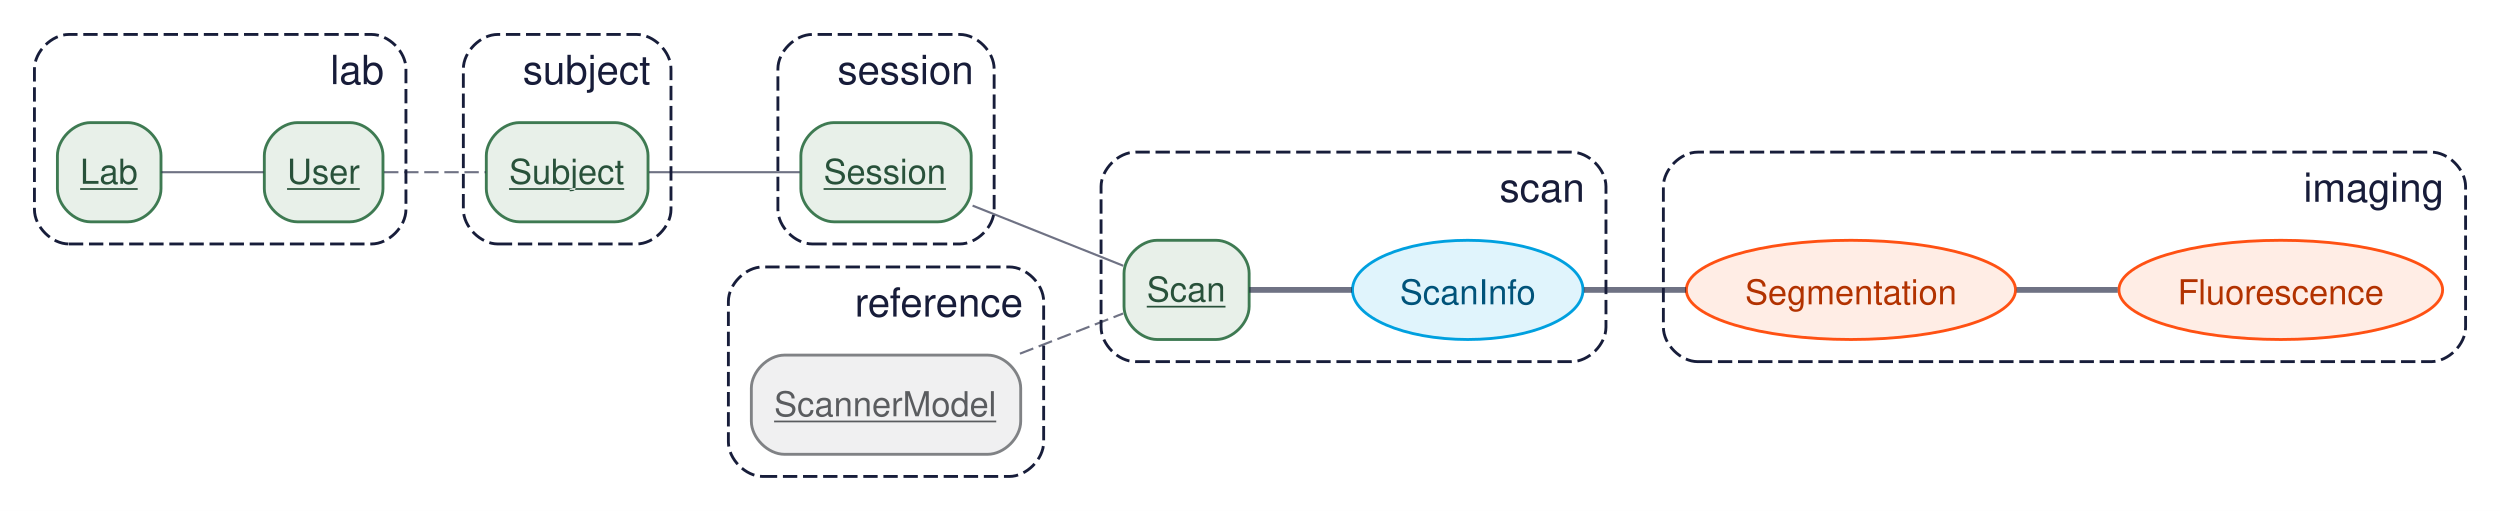
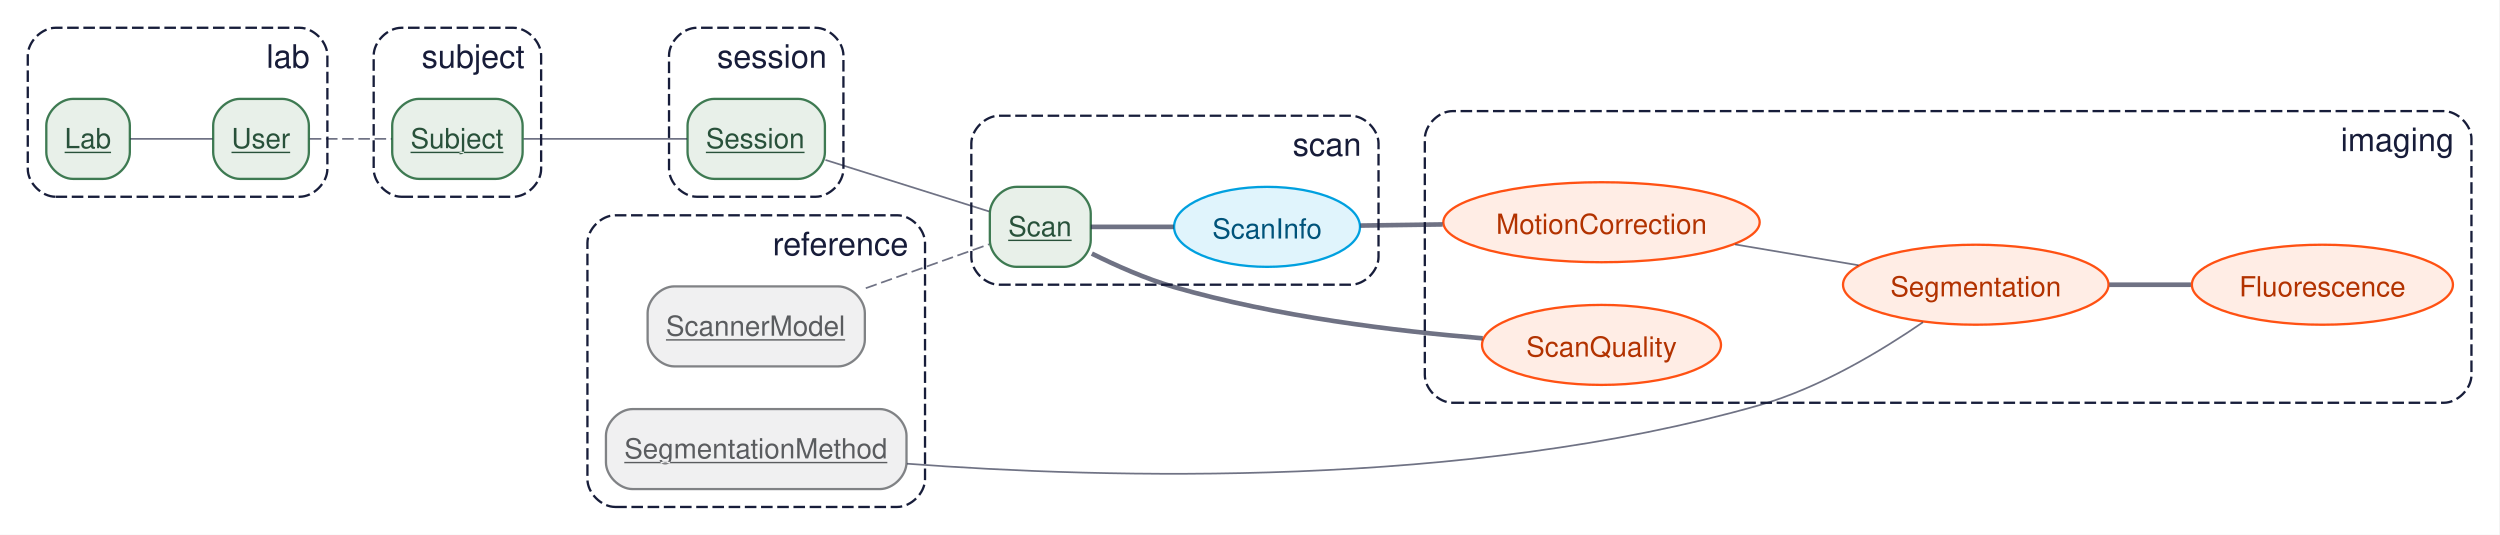
- <svg xmlns="http://www.w3.org/2000/svg" xmlns:xlink="http://www.w3.org/1999/xlink" width="871pt" height="178pt" viewBox="0.00 0.00 871.00 178.00">
+ <svg xmlns="http://www.w3.org/2000/svg" xmlns:xlink="http://www.w3.org/1999/xlink" width="1080pt" height="231pt" viewBox="0.00 0.00 1080.00 231.00">
  <style>
@media (prefers-color-scheme: dark) {
  svg { background-color: #161A21; }
  polygon[fill="white"] { fill: #161A21; }
  [fill="#fffde7"] { fill: #3A3620; }
  [stroke="#c9bc5b"] { stroke: #C9BC5B; }
  [fill="#6b6420"] { fill: #EBE3A0; }
  [fill="#e8f0e9"] { fill: #16281F; }
  [stroke="#3e7a52"] { stroke: #6BBF94; }
  [fill="#28513a"] { fill: #BCE6CF; }
  [fill="#f0f0f1"] { fill: #242832; }
  [stroke="#808285"] { stroke: #9DA0A4; }
  [fill="#5a5c5f"] { fill: #C9CFD9; }
  [fill="#ffede5"] { fill: #331B12; }
  [stroke="#ff5113"] { stroke: #FF7A47; }
  [fill="#b23200"] { fill: #FFC7AE; }
  [fill="#e0f4fc"] { fill: #0F2433; }
  [stroke="#00a0df"] { stroke: #33B8E8; }
  [fill="#00537a"] { fill: #BEE7F9; }
  [fill="#ffffff"] { fill: #1E232C; }
  [stroke="#b9bbbe"] { stroke: #8F959D; }
  [fill="#55585c"] { fill: #C8CED8; }
  [fill="#edeef0"] { fill: #242730; }
  [stroke="#808890"] { stroke: #8890A0; }
  [fill="#404040"] { fill: #C7CDD6; }
  [stroke="#171c39"] { stroke: #AEB6C2; stroke-opacity: 0.753; }
  [stroke="#c77d3a"] { stroke: #D68C4A; stroke-opacity: 0.753; }
  [fill="#f3f5f8"] { fill: #2A313D; }
  [stroke="#f3f5f8"] { stroke: #2A313D; }
  [stroke="#171d3a"] { stroke: #606875; }
  [fill="#171c39"] { fill: #8A93A1; }
}
</style>
-   <g id="graph0" class="graph" transform="scale(1 1) rotate(0) translate(4 174)">
-     <polygon fill="white" stroke="none" points="-4,4 -4,-174 867.01,-174 867.01,4 -4,4" />
+   <g id="graph0" class="graph" transform="scale(1 1) rotate(0) translate(4 227)">
+     <polygon fill="white" stroke="none" points="-4,4 -4,-227 1075.67,-227 1075.67,4 -4,4" />
    <g id="clust1" class="cluster">
-       <path fill="none" stroke="#171d3a" stroke-dasharray="5,2" d="M20,-89C20,-89 125.43,-89 125.43,-89 131.43,-89 137.43,-95 137.43,-101 137.43,-101 137.43,-150 137.43,-150 137.43,-156 131.43,-162 125.43,-162 125.43,-162 20,-162 20,-162 14,-162 8,-156 8,-150 8,-150 8,-101 8,-101 8,-95 14,-89 20,-89" />
-       <text xml:space="preserve" text-anchor="middle" x="120.43" y="-144.7" font-family="Helvetica,sans-Serif" font-size="14.00" fill="#171c39">lab</text>
+       <path fill="none" stroke="#171d3a" stroke-dasharray="5,2" d="M20,-142C20,-142 125.43,-142 125.43,-142 131.43,-142 137.43,-148 137.43,-154 137.43,-154 137.43,-203 137.43,-203 137.43,-209 131.43,-215 125.43,-215 125.43,-215 20,-215 20,-215 14,-215 8,-209 8,-203 8,-203 8,-154 8,-154 8,-148 14,-142 20,-142" />
+       <text xml:space="preserve" text-anchor="middle" x="120.43" y="-197.7" font-family="Helvetica,sans-Serif" font-size="14.00" fill="#171c39">lab</text>
    </g>
    <g id="clust2" class="cluster">
-       <path fill="none" stroke="#171d3a" stroke-dasharray="5,2" d="M169.43,-89C169.43,-89 217.77,-89 217.77,-89 223.77,-89 229.77,-95 229.77,-101 229.77,-101 229.77,-150 229.77,-150 229.77,-156 223.77,-162 217.77,-162 217.77,-162 169.43,-162 169.43,-162 163.43,-162 157.43,-156 157.43,-150 157.43,-150 157.43,-101 157.43,-101 157.43,-95 163.43,-89 169.43,-89" />
-       <text xml:space="preserve" text-anchor="middle" x="200.39" y="-144.7" font-family="Helvetica,sans-Serif" font-size="14.00" fill="#171c39">subject</text>
+       <path fill="none" stroke="#171d3a" stroke-dasharray="5,2" d="M169.43,-142C169.43,-142 217.77,-142 217.77,-142 223.77,-142 229.77,-148 229.77,-154 229.77,-154 229.77,-203 229.77,-203 229.77,-209 223.77,-215 217.77,-215 217.77,-215 169.43,-215 169.43,-215 163.43,-215 157.43,-209 157.43,-203 157.43,-203 157.43,-154 157.43,-154 157.43,-148 163.43,-142 169.43,-142" />
+       <text xml:space="preserve" text-anchor="middle" x="200.39" y="-197.7" font-family="Helvetica,sans-Serif" font-size="14.00" fill="#171c39">subject</text>
    </g>
    <g id="clust3" class="cluster">
-       <path fill="none" stroke="#171d3a" stroke-dasharray="5,2" d="M279.02,-89C279.02,-89 330.36,-89 330.36,-89 336.36,-89 342.36,-95 342.36,-101 342.36,-101 342.36,-150 342.36,-150 342.36,-156 336.36,-162 330.36,-162 330.36,-162 279.02,-162 279.02,-162 273.02,-162 267.02,-156 267.02,-150 267.02,-150 267.02,-101 267.02,-101 267.02,-95 273.02,-89 279.02,-89" />
-       <text xml:space="preserve" text-anchor="middle" x="311.49" y="-144.7" font-family="Helvetica,sans-Serif" font-size="14.00" fill="#171c39">session</text>
+       <path fill="none" stroke="#171d3a" stroke-dasharray="5,2" d="M297.02,-142C297.02,-142 348.36,-142 348.36,-142 354.36,-142 360.36,-148 360.36,-154 360.36,-154 360.36,-203 360.36,-203 360.36,-209 354.36,-215 348.36,-215 348.36,-215 297.02,-215 297.02,-215 291.02,-215 285.02,-209 285.02,-203 285.02,-203 285.02,-154 285.02,-154 285.02,-148 291.02,-142 297.02,-142" />
+       <text xml:space="preserve" text-anchor="middle" x="329.49" y="-197.7" font-family="Helvetica,sans-Serif" font-size="14.00" fill="#171c39">session</text>
    </g>
    <g id="clust4" class="cluster">
-       <path fill="none" stroke="#171d3a" stroke-dasharray="5,2" d="M261.77,-8C261.77,-8 347.61,-8 347.61,-8 353.61,-8 359.61,-14 359.61,-20 359.61,-20 359.61,-69 359.61,-69 359.61,-75 353.61,-81 347.61,-81 347.61,-81 261.77,-81 261.77,-81 255.77,-81 249.77,-75 249.77,-69 249.77,-69 249.77,-20 249.77,-20 249.77,-14 255.77,-8 261.77,-8" />
-       <text xml:space="preserve" text-anchor="middle" x="323.11" y="-63.7" font-family="Helvetica,sans-Serif" font-size="14.00" fill="#171c39">reference</text>
+       <path fill="none" stroke="#171d3a" stroke-dasharray="5,2" d="M261.77,-8C261.77,-8 383.61,-8 383.61,-8 389.61,-8 395.61,-14 395.61,-20 395.61,-20 395.61,-122 395.61,-122 395.61,-128 389.61,-134 383.61,-134 383.61,-134 261.77,-134 261.77,-134 255.77,-134 249.77,-128 249.77,-122 249.77,-122 249.77,-20 249.77,-20 249.77,-14 255.77,-8 261.77,-8" />
+       <text xml:space="preserve" text-anchor="middle" x="359.11" y="-116.7" font-family="Helvetica,sans-Serif" font-size="14.00" fill="#171c39">reference</text>
    </g>
    <g id="clust5" class="cluster">
-       <path fill="none" stroke="#171d3a" stroke-dasharray="5,2" d="M391.61,-48C391.61,-48 543.52,-48 543.52,-48 549.52,-48 555.52,-54 555.52,-60 555.52,-60 555.52,-109 555.52,-109 555.52,-115 549.52,-121 543.52,-121 543.52,-121 391.61,-121 391.61,-121 385.61,-121 379.61,-115 379.61,-109 379.61,-109 379.61,-60 379.61,-60 379.61,-54 385.61,-48 391.61,-48" />
-       <text xml:space="preserve" text-anchor="middle" x="533.27" y="-103.7" font-family="Helvetica,sans-Serif" font-size="14.00" fill="#171c39">scan</text>
+       <path fill="none" stroke="#171d3a" stroke-dasharray="5,2" d="M427.61,-104C427.61,-104 579.52,-104 579.52,-104 585.52,-104 591.52,-110 591.52,-116 591.52,-116 591.52,-165 591.52,-165 591.52,-171 585.52,-177 579.52,-177 579.52,-177 427.61,-177 427.61,-177 421.61,-177 415.61,-171 415.61,-165 415.61,-165 415.61,-116 415.61,-116 415.61,-110 421.61,-104 427.61,-104" />
+       <text xml:space="preserve" text-anchor="middle" x="569.27" y="-159.7" font-family="Helvetica,sans-Serif" font-size="14.00" fill="#171c39">scan</text>
    </g>
    <g id="clust6" class="cluster">
-       <path fill="none" stroke="#171d3a" stroke-dasharray="5,2" d="M587.52,-48C587.52,-48 843.01,-48 843.01,-48 849.01,-48 855.01,-54 855.01,-60 855.01,-60 855.01,-109 855.01,-109 855.01,-115 849.01,-121 843.01,-121 843.01,-121 587.52,-121 587.52,-121 581.52,-121 575.52,-115 575.52,-109 575.52,-109 575.52,-60 575.52,-60 575.52,-54 581.52,-48 587.52,-48" />
-       <text xml:space="preserve" text-anchor="middle" x="823.01" y="-103.7" font-family="Helvetica,sans-Serif" font-size="14.00" fill="#171c39">imaging</text>
+       <path fill="none" stroke="#171d3a" stroke-dasharray="5,2" d="M623.52,-53C623.52,-53 1051.67,-53 1051.67,-53 1057.67,-53 1063.67,-59 1063.67,-65 1063.67,-65 1063.67,-167 1063.67,-167 1063.67,-173 1057.67,-179 1051.67,-179 1051.67,-179 623.52,-179 623.52,-179 617.52,-179 611.52,-173 611.52,-167 611.52,-167 611.52,-65 611.52,-65 611.52,-59 617.52,-53 623.52,-53" />
+       <text xml:space="preserve" text-anchor="middle" x="1031.67" y="-161.7" font-family="Helvetica,sans-Serif" font-size="14.00" fill="#171c39">imaging</text>
    </g>
    <g id="node1" class="node">
      <g id="a_node1">
        <a xlink:title="lab_name             &#13;------------------------------&#13;institution          &#13;">
-           <path fill="#e8f0e9" stroke="#3e7a52" d="M40.57,-131.28C40.57,-131.28 27.52,-131.28 27.52,-131.28 21.76,-131.28 16,-125.52 16,-119.76 16,-119.76 16,-108.24 16,-108.24 16,-102.48 21.76,-96.72 27.52,-96.72 27.52,-96.72 40.57,-96.72 40.57,-96.72 46.33,-96.72 52.09,-102.48 52.09,-108.24 52.09,-108.24 52.09,-119.76 52.09,-119.76 52.09,-125.52 46.33,-131.28 40.57,-131.28" />
-           <text xml:space="preserve" text-anchor="start" x="23.92" y="-109.97" font-family="Helvetica,sans-Serif" text-decoration="underline" font-size="12.00" fill="#28513a">Lab</text>
+           <path fill="#e8f0e9" stroke="#3e7a52" d="M40.57,-184.28C40.57,-184.28 27.52,-184.28 27.52,-184.28 21.76,-184.28 16,-178.52 16,-172.76 16,-172.76 16,-161.24 16,-161.24 16,-155.48 21.76,-149.72 27.52,-149.72 27.52,-149.72 40.57,-149.72 40.57,-149.72 46.33,-149.72 52.09,-155.48 52.09,-161.24 52.09,-161.24 52.09,-172.76 52.09,-172.76 52.09,-178.52 46.33,-184.28 40.57,-184.28" />
+           <text xml:space="preserve" text-anchor="start" x="23.92" y="-162.97" font-family="Helvetica,sans-Serif" text-decoration="underline" font-size="12.00" fill="#28513a">Lab</text>
        </a>
      </g>
    </g>
    <g id="node7" class="node">
      <g id="a_node7">
        <a xlink:title="→ Lab&#13;user_name            &#13;------------------------------&#13;email                &#13;">
-           <path fill="#e8f0e9" stroke="#3e7a52" d="M117.91,-131.28C117.91,-131.28 99.61,-131.28 99.61,-131.28 93.85,-131.28 88.09,-125.52 88.09,-119.76 88.09,-119.76 88.09,-108.24 88.09,-108.24 88.09,-102.48 93.85,-96.72 99.61,-96.72 99.61,-96.72 117.91,-96.72 117.91,-96.72 123.67,-96.72 129.43,-102.48 129.43,-108.24 129.43,-108.24 129.43,-119.76 129.43,-119.76 129.43,-125.52 123.67,-131.28 117.91,-131.28" />
-           <text xml:space="preserve" text-anchor="start" x="96.01" y="-109.97" font-family="Helvetica,sans-Serif" text-decoration="underline" font-size="12.00" fill="#28513a">User</text>
+           <path fill="#e8f0e9" stroke="#3e7a52" d="M117.91,-184.28C117.91,-184.28 99.61,-184.28 99.61,-184.28 93.85,-184.28 88.09,-178.52 88.09,-172.76 88.09,-172.76 88.09,-161.24 88.09,-161.24 88.09,-155.48 93.85,-149.72 99.61,-149.72 99.61,-149.72 117.91,-149.72 117.91,-149.72 123.67,-149.72 129.43,-155.48 129.43,-161.24 129.43,-161.24 129.43,-172.76 129.43,-172.76 129.43,-178.52 123.67,-184.28 117.91,-184.28" />
+           <text xml:space="preserve" text-anchor="start" x="96.01" y="-162.97" font-family="Helvetica,sans-Serif" text-decoration="underline" font-size="12.00" fill="#28513a">User</text>
        </a>
      </g>
    </g>
    <g id="edge1" class="edge">
-       <path fill="none" stroke="#171c39" stroke-width="0.75" stroke-opacity="0.62" d="M52.28,-114C62.94,-114 76.68,-114 87.82,-114" />
+       <path fill="none" stroke="#171c39" stroke-width="0.75" stroke-opacity="0.62" d="M52.28,-167C62.94,-167 76.68,-167 87.82,-167" />
    </g>
    <g id="node2" class="node">
      <g id="a_node2">
        <a xlink:title="subject_id           &#13;------------------------------&#13;→ User&#13;species              &#13;date_of_birth        &#13;">
-           <path fill="#e8f0e9" stroke="#3e7a52" d="M210.25,-131.28C210.25,-131.28 176.95,-131.28 176.95,-131.28 171.19,-131.28 165.43,-125.52 165.43,-119.76 165.43,-119.76 165.43,-108.24 165.43,-108.24 165.43,-102.48 171.19,-96.72 176.95,-96.72 176.95,-96.72 210.25,-96.72 210.25,-96.72 216.01,-96.72 221.77,-102.48 221.77,-108.24 221.77,-108.24 221.77,-119.76 221.77,-119.76 221.77,-125.52 216.01,-131.28 210.25,-131.28" />
-           <text xml:space="preserve" text-anchor="start" x="173.35" y="-109.97" font-family="Helvetica,sans-Serif" text-decoration="underline" font-size="12.00" fill="#28513a">Subject</text>
+           <path fill="#e8f0e9" stroke="#3e7a52" d="M210.25,-184.28C210.25,-184.28 176.95,-184.28 176.95,-184.28 171.19,-184.28 165.43,-178.52 165.43,-172.76 165.43,-172.76 165.43,-161.24 165.43,-161.24 165.43,-155.48 171.19,-149.72 176.95,-149.72 176.95,-149.72 210.25,-149.72 210.25,-149.72 216.01,-149.72 221.77,-155.48 221.77,-161.24 221.77,-161.24 221.77,-172.76 221.77,-172.76 221.77,-178.52 216.01,-184.28 210.25,-184.28" />
+           <text xml:space="preserve" text-anchor="start" x="173.35" y="-162.97" font-family="Helvetica,sans-Serif" text-decoration="underline" font-size="12.00" fill="#28513a">Subject</text>
        </a>
      </g>
    </g>
    <g id="node3" class="node">
      <g id="a_node3">
        <a xlink:title="→ Subject&#13;session_date         &#13;------------------------------&#13;session_notes        &#13;">
-           <path fill="#e8f0e9" stroke="#3e7a52" d="M322.84,-131.28C322.84,-131.28 286.54,-131.28 286.54,-131.28 280.78,-131.28 275.02,-125.52 275.02,-119.76 275.02,-119.76 275.02,-108.24 275.02,-108.24 275.02,-102.48 280.78,-96.72 286.54,-96.72 286.54,-96.72 322.84,-96.72 322.84,-96.72 328.6,-96.72 334.36,-102.48 334.36,-108.24 334.36,-108.24 334.36,-119.76 334.36,-119.76 334.36,-125.52 328.6,-131.28 322.84,-131.28" />
-           <text xml:space="preserve" text-anchor="start" x="282.94" y="-109.97" font-family="Helvetica,sans-Serif" text-decoration="underline" font-size="12.00" fill="#28513a">Session</text>
+           <path fill="#e8f0e9" stroke="#3e7a52" d="M340.84,-184.28C340.84,-184.28 304.54,-184.28 304.54,-184.28 298.78,-184.28 293.02,-178.52 293.02,-172.76 293.02,-172.76 293.02,-161.24 293.02,-161.24 293.02,-155.48 298.78,-149.72 304.54,-149.72 304.54,-149.72 340.84,-149.72 340.84,-149.72 346.6,-149.72 352.36,-155.48 352.36,-161.24 352.36,-161.24 352.36,-172.76 352.36,-172.76 352.36,-178.52 346.6,-184.28 340.84,-184.28" />
+           <text xml:space="preserve" text-anchor="start" x="300.94" y="-162.97" font-family="Helvetica,sans-Serif" text-decoration="underline" font-size="12.00" fill="#28513a">Session</text>
        </a>
      </g>
    </g>
    <g id="edge3" class="edge">
-       <path fill="none" stroke="#171c39" stroke-width="0.75" stroke-opacity="0.62" d="M222.13,-114C238.16,-114 258.36,-114 274.64,-114" />
+       <path fill="none" stroke="#171c39" stroke-width="0.75" stroke-opacity="0.62" d="M222.18,-167C243.06,-167 271.66,-167 292.84,-167" />
    </g>
    <g id="node5" class="node">
      <g id="a_node5">
        <a xlink:title="→ Session&#13;scan_idx             &#13;------------------------------&#13;→ ScannerModel&#13;depth                &#13;">
-           <path fill="#e8f0e9" stroke="#3e7a52" d="M419.68,-90.28C419.68,-90.28 399.13,-90.28 399.13,-90.28 393.37,-90.28 387.61,-84.52 387.61,-78.76 387.61,-78.76 387.61,-67.24 387.61,-67.24 387.61,-61.48 393.37,-55.72 399.13,-55.72 399.13,-55.72 419.68,-55.72 419.68,-55.72 425.44,-55.72 431.2,-61.48 431.2,-67.24 431.2,-67.24 431.2,-78.76 431.2,-78.76 431.2,-84.52 425.44,-90.28 419.68,-90.28" />
-           <text xml:space="preserve" text-anchor="start" x="395.53" y="-68.97" font-family="Helvetica,sans-Serif" text-decoration="underline" font-size="12.00" fill="#28513a">Scan</text>
+           <path fill="#e8f0e9" stroke="#3e7a52" d="M455.68,-146.28C455.68,-146.28 435.13,-146.28 435.13,-146.28 429.37,-146.28 423.61,-140.52 423.61,-134.76 423.61,-134.76 423.61,-123.24 423.61,-123.24 423.61,-117.48 429.37,-111.72 435.13,-111.72 435.13,-111.72 455.68,-111.72 455.68,-111.72 461.44,-111.72 467.2,-117.48 467.2,-123.24 467.2,-123.24 467.2,-134.76 467.2,-134.76 467.2,-140.52 461.44,-146.28 455.68,-146.28" />
+           <text xml:space="preserve" text-anchor="start" x="431.53" y="-124.97" font-family="Helvetica,sans-Serif" text-decoration="underline" font-size="12.00" fill="#28513a">Scan</text>
        </a>
      </g>
    </g>
    <g id="edge4" class="edge">
-       <path fill="none" stroke="#171c39" stroke-width="0.75" stroke-opacity="0.62" d="M334.85,-102.36C351.57,-95.68 372.19,-87.46 387.34,-81.41" />
+       <path fill="none" stroke="#171c39" stroke-width="0.75" stroke-opacity="0.62" d="M352.6,-157.9C374.37,-151.05 403.7,-141.82 423.29,-135.65" />
    </g>
    <g id="node4" class="node">
      <g id="a_node4">
        <a xlink:title="scanner_model        &#13;------------------------------&#13;manufacturer         &#13;">
-           <path fill="#f0f0f1" stroke="#808285" d="M340.09,-50.28C340.09,-50.28 269.29,-50.28 269.29,-50.28 263.53,-50.28 257.77,-44.52 257.77,-38.76 257.77,-38.76 257.77,-27.24 257.77,-27.24 257.77,-21.48 263.53,-15.72 269.29,-15.72 269.29,-15.72 340.09,-15.72 340.09,-15.72 345.85,-15.72 351.61,-21.48 351.61,-27.24 351.61,-27.24 351.61,-38.76 351.61,-38.76 351.61,-44.52 345.85,-50.28 340.09,-50.28" />
-           <text xml:space="preserve" text-anchor="start" x="265.69" y="-28.98" font-family="Helvetica,sans-Serif" text-decoration="underline" font-size="12.00" fill="#5a5c5f">ScannerModel</text>
+           <path fill="#f0f0f1" stroke="#808285" d="M358.09,-103.28C358.09,-103.28 287.29,-103.28 287.29,-103.28 281.53,-103.28 275.77,-97.52 275.77,-91.76 275.77,-91.76 275.77,-80.24 275.77,-80.24 275.77,-74.48 281.53,-68.72 287.29,-68.72 287.29,-68.72 358.09,-68.72 358.09,-68.72 363.85,-68.72 369.61,-74.48 369.61,-80.24 369.61,-80.24 369.61,-91.76 369.61,-91.76 369.61,-97.52 363.85,-103.28 358.09,-103.28" />
+           <text xml:space="preserve" text-anchor="start" x="283.69" y="-81.97" font-family="Helvetica,sans-Serif" text-decoration="underline" font-size="12.00" fill="#5a5c5f">ScannerModel</text>
        </a>
      </g>
    </g>
    <g id="edge5" class="edge">
-       <path fill="none" stroke="#171c39" stroke-width="0.75" stroke-dasharray="5,2" stroke-opacity="0.62" d="M351.34,-50.78C363.88,-55.66 376.87,-60.72 387.29,-64.78" />
+       <path fill="none" stroke="#171c39" stroke-width="0.75" stroke-dasharray="5,2" stroke-opacity="0.62" d="M370.02,-102.5C388.37,-109.04 408.55,-116.23 423.26,-121.47" />
+     </g>
+     <g id="node6" class="node">
+       <g id="a_node6">
+         <a xlink:title="→ Scan&#13;------------------------------&#13;quality_score        &#13;">
+           <ellipse fill="#ffede5" stroke="#ff5113" cx="687.85" cy="-78" rx="51.62" ry="17.28" />
+           <text xml:space="preserve" text-anchor="middle" x="687.85" y="-72.97" font-family="Helvetica,sans-Serif" font-size="12.00" fill="#b23200">ScanQuality</text>
+         </a>
+       </g>
+     </g>
+     <g id="edge7" class="edge">
+       <path fill="none" stroke="#171c39" stroke-width="2" stroke-opacity="0.62" d="M467.68,-117.45C478.1,-112.27 491.01,-106.53 503.2,-103 547.24,-90.23 599.16,-83.93 636.53,-80.85" />
    </g>
    <g id="node8" class="node">
      <g id="a_node8">
        <a xlink:title="→ Scan&#13;------------------------------&#13;nframes              &#13;fps                  &#13;">
-           <ellipse fill="#e0f4fc" stroke="#00a0df" cx="507.36" cy="-73" rx="40.16" ry="17.28" />
-           <text xml:space="preserve" text-anchor="middle" x="507.36" y="-67.97" font-family="Helvetica,sans-Serif" font-size="12.00" fill="#00537a">ScanInfo</text>
+           <ellipse fill="#e0f4fc" stroke="#00a0df" cx="543.36" cy="-129" rx="40.16" ry="17.28" />
+           <text xml:space="preserve" text-anchor="middle" x="543.36" y="-123.97" font-family="Helvetica,sans-Serif" font-size="12.00" fill="#00537a">ScanInfo</text>
        </a>
      </g>
    </g>
    <g id="edge6" class="edge">
-       <path fill="none" stroke="#171c39" stroke-width="2" stroke-opacity="0.62" d="M431.23,-73C441.7,-73 454.75,-73 467.01,-73" />
+       <path fill="none" stroke="#171c39" stroke-width="2" stroke-opacity="0.62" d="M467.23,-129C477.7,-129 490.75,-129 503.01,-129" />
    </g>
-     <g id="node6" class="node">
-       <g id="a_node6">
-         <a xlink:title="→ ScanInfo&#13;------------------------------&#13;num_rois             &#13;">
-           <ellipse fill="#ffede5" stroke="#ff5113" cx="640.87" cy="-73" rx="57.35" ry="17.28" />
-           <text xml:space="preserve" text-anchor="middle" x="640.87" y="-67.97" font-family="Helvetica,sans-Serif" font-size="12.00" fill="#b23200">Segmentation</text>
-         </a>
-       </g>
+     <g id="edge2" class="edge">
+       <path fill="none" stroke="#171c39" stroke-width="0.75" stroke-dasharray="5,2" stroke-opacity="0.62" d="M129.81,-167C140.44,-167 153.66,-167 165.22,-167" />
    </g>
-     <g id="node9" class="node">
-       <g id="a_node9">
-         <a xlink:title="→ Segmentation&#13;------------------------------&#13;timestamps           &#13;">
-           <ellipse fill="#ffede5" stroke="#ff5113" cx="790.62" cy="-73" rx="56.39" ry="17.28" />
-           <text xml:space="preserve" text-anchor="middle" x="790.62" y="-67.97" font-family="Helvetica,sans-Serif" font-size="12.00" fill="#b23200">Fluorescence</text>
+     <g id="node10" class="node">
+       <g id="a_node10">
+         <a xlink:title="→ ScanInfo&#13;------------------------------&#13;x_shifts             &#13;y_shifts             &#13;">
+           <ellipse fill="#ffede5" stroke="#ff5113" cx="687.85" cy="-131" rx="68.33" ry="17.28" />
+           <text xml:space="preserve" text-anchor="middle" x="687.85" y="-125.97" font-family="Helvetica,sans-Serif" font-size="12.00" fill="#b23200">MotionCorrection</text>
        </a>
      </g>
    </g>
    <g id="edge8" class="edge">
-       <path fill="none" stroke="#171c39" stroke-width="2" stroke-opacity="0.62" d="M698.57,-73C710.13,-73 722.28,-73 733.8,-73" />
+       <path fill="none" stroke="#171c39" stroke-width="2" stroke-opacity="0.62" d="M583.68,-129.55C594.71,-129.71 607.04,-129.88 619.23,-130.05" />
    </g>
-     <g id="edge2" class="edge">
-       <path fill="none" stroke="#171c39" stroke-width="0.75" stroke-dasharray="5,2" stroke-opacity="0.62" d="M129.81,-114C140.44,-114 153.66,-114 165.22,-114" />
+     <g id="node9" class="node">
+       <g id="a_node9">
+         <a xlink:title="seg_method           &#13;------------------------------&#13;method_notes         &#13;">
+           <path fill="#f0f0f1" stroke="#808285" d="M376.09,-50.28C376.09,-50.28 269.29,-50.28 269.29,-50.28 263.53,-50.28 257.77,-44.52 257.77,-38.76 257.77,-38.76 257.77,-27.24 257.77,-27.24 257.77,-21.48 263.53,-15.72 269.29,-15.72 269.29,-15.72 376.09,-15.72 376.09,-15.72 381.85,-15.72 387.61,-21.48 387.61,-27.24 387.61,-27.24 387.61,-38.76 387.61,-38.76 387.61,-44.52 381.85,-50.28 376.09,-50.28" />
+           <text xml:space="preserve" text-anchor="start" x="265.69" y="-28.98" font-family="Helvetica,sans-Serif" text-decoration="underline" font-size="12.00" fill="#5a5c5f">SegmentationMethod</text>
+         </a>
+       </g>
    </g>
-     <g id="edge7" class="edge">
-       <path fill="none" stroke="#171c39" stroke-width="2" stroke-opacity="0.62" d="M547.82,-73C559.02,-73 571.43,-73 583.43,-73" />
+     <g id="node11" class="node">
+       <g id="a_node11">
+         <a xlink:title="→ MotionCorrection&#13;→ SegmentationMethod&#13;------------------------------&#13;num_rois             &#13;">
+           <ellipse fill="#ffede5" stroke="#ff5113" cx="849.53" cy="-104" rx="57.35" ry="17.28" />
+           <text xml:space="preserve" text-anchor="middle" x="849.53" y="-98.97" font-family="Helvetica,sans-Serif" font-size="12.00" fill="#b23200">Segmentation</text>
+         </a>
+       </g>
+     </g>
+     <g id="edge9" class="edge">
+       <path fill="none" stroke="#171c39" stroke-width="0.75" stroke-opacity="0.62" d="M387.84,-26.68C473.61,-20.26 629.54,-15.81 756.18,-52 782.19,-59.43 808.78,-75.47 826.71,-87.79" />
+     </g>
+     <g id="edge10" class="edge">
+       <path fill="none" stroke="#171c39" stroke-width="0.75" stroke-opacity="0.62" d="M745.6,-121.4C762.99,-118.46 781.98,-115.25 798.86,-112.4" />
+     </g>
+     <g id="node12" class="node">
+       <g id="a_node12">
+         <a xlink:title="→ Segmentation&#13;------------------------------&#13;timestamps           &#13;">
+           <ellipse fill="#ffede5" stroke="#ff5113" cx="999.28" cy="-104" rx="56.39" ry="17.28" />
+           <text xml:space="preserve" text-anchor="middle" x="999.28" y="-98.97" font-family="Helvetica,sans-Serif" font-size="12.00" fill="#b23200">Fluorescence</text>
+         </a>
+       </g>
+     </g>
+     <g id="edge11" class="edge">
+       <path fill="none" stroke="#171c39" stroke-width="2" stroke-opacity="0.62" d="M907.23,-104C918.79,-104 930.94,-104 942.46,-104" />
    </g>
  </g>
</svg>
